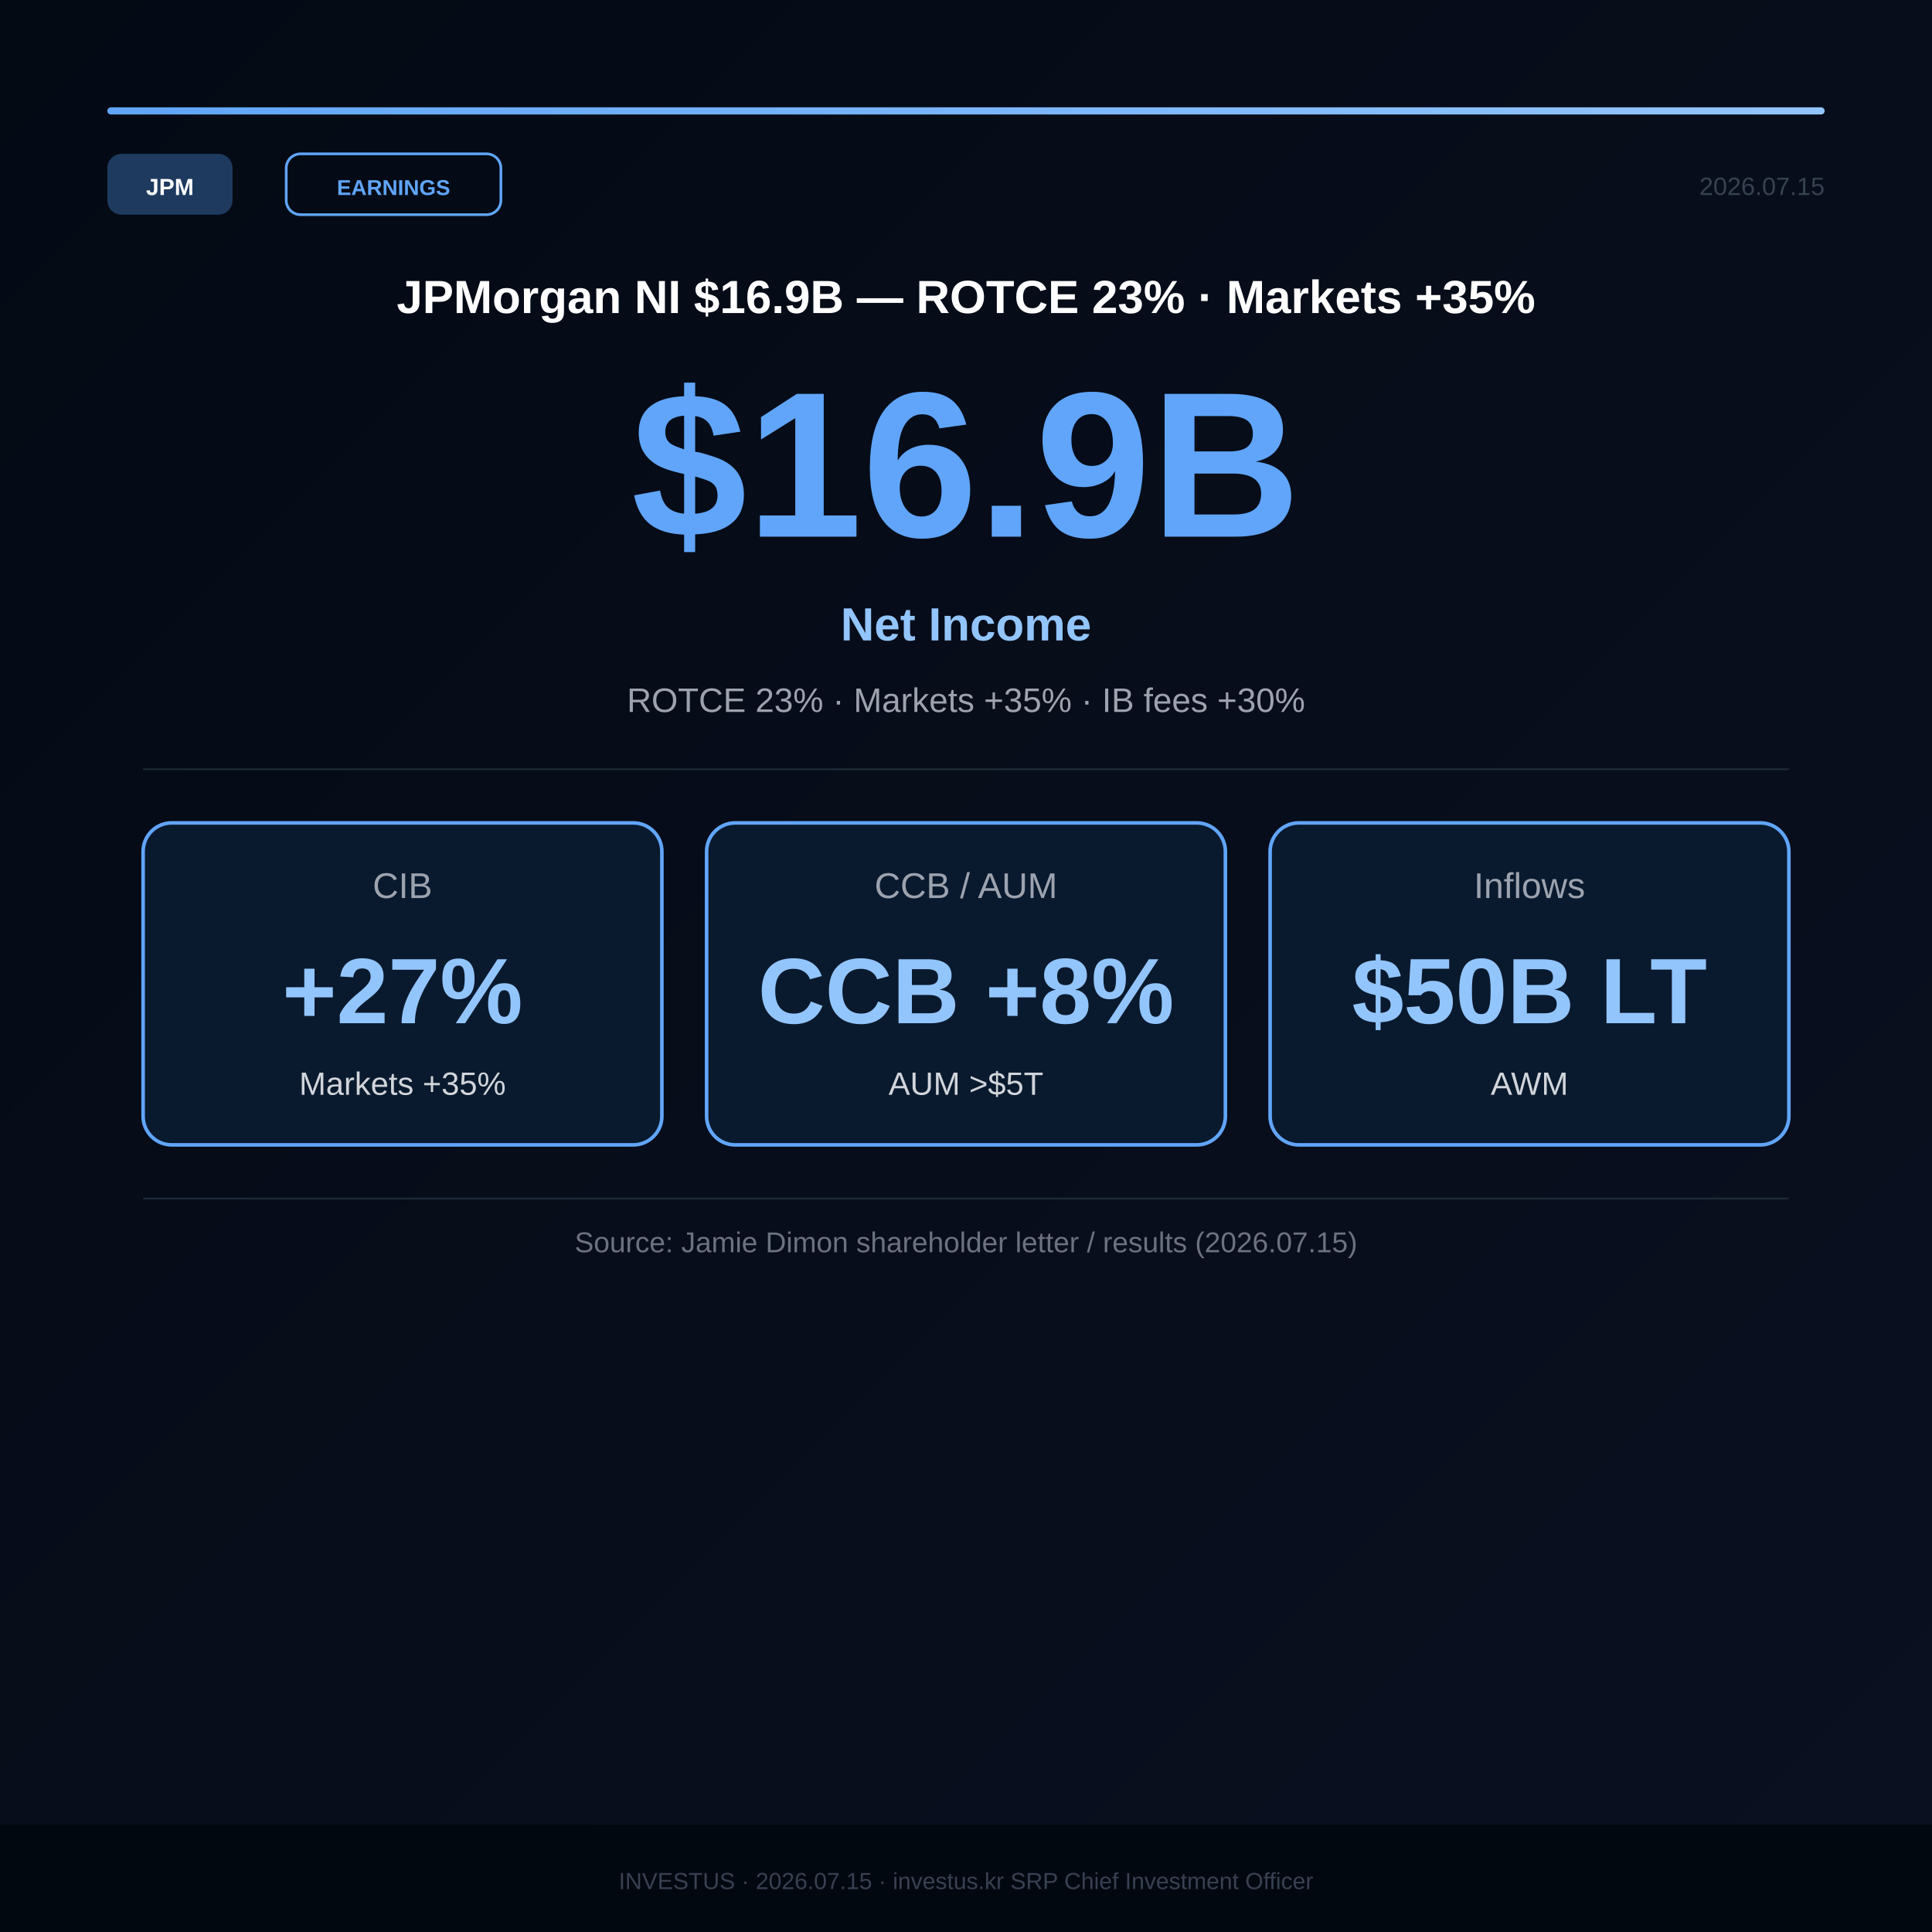
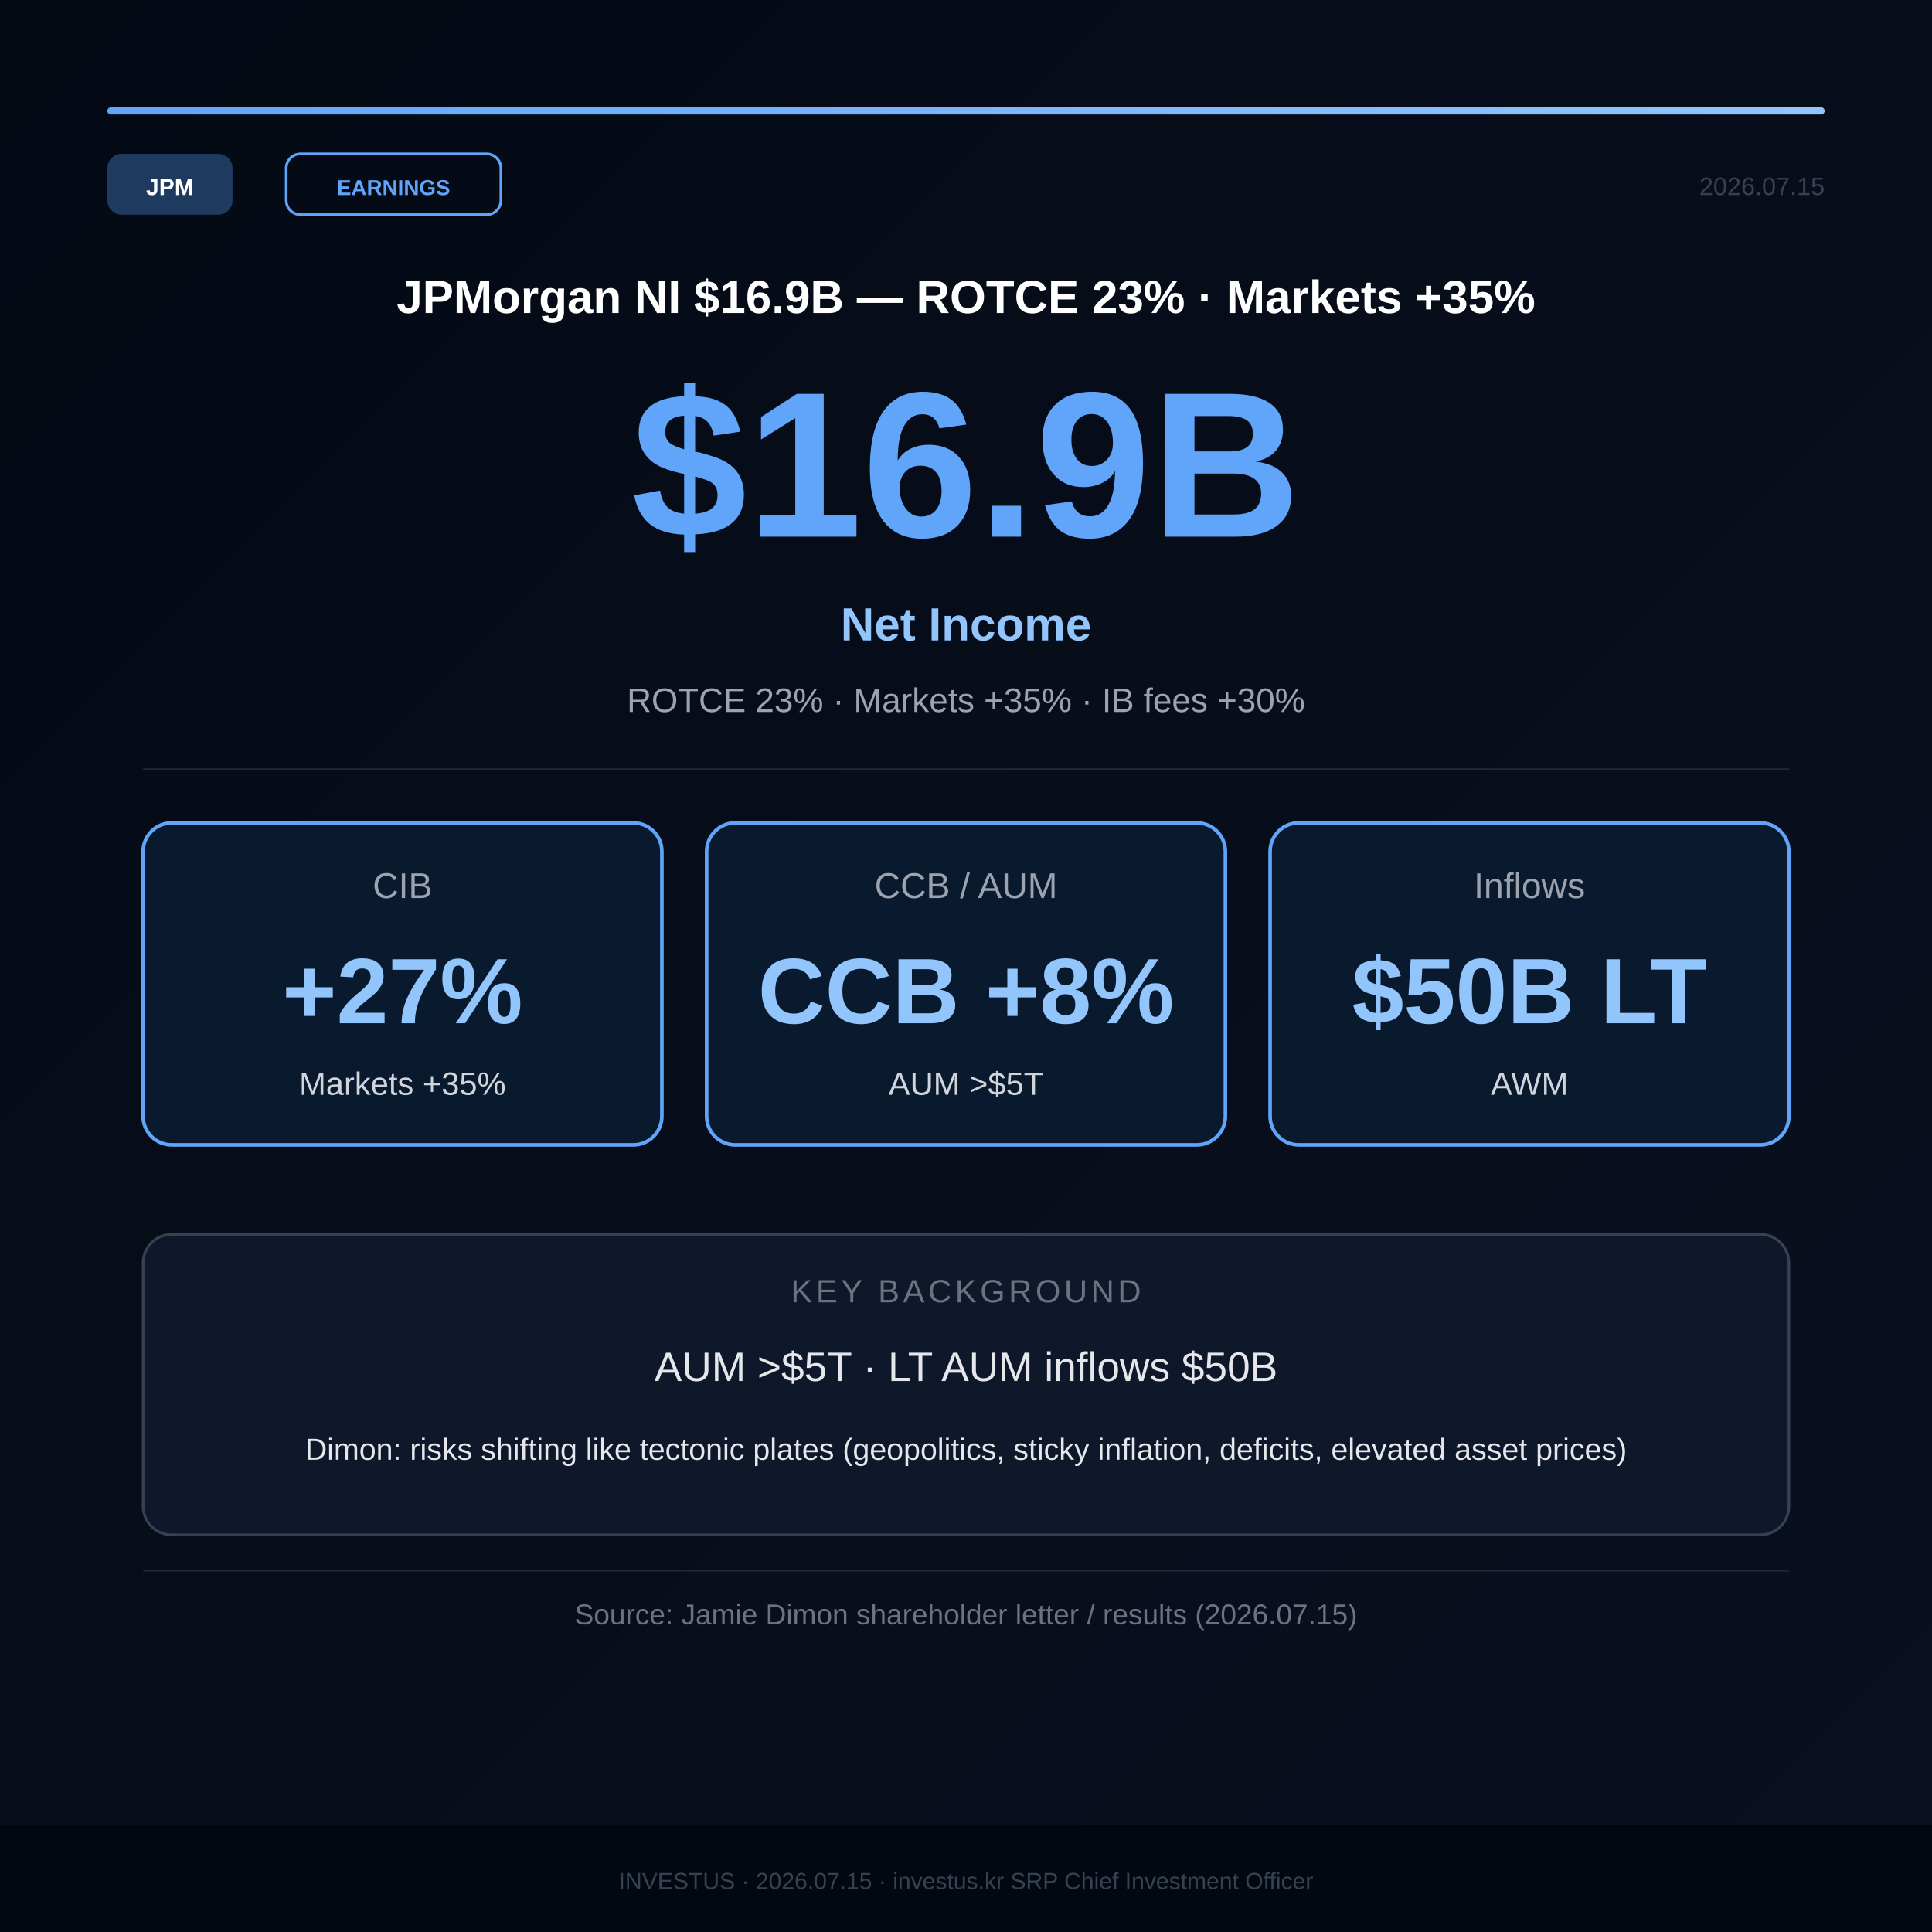
<svg xmlns="http://www.w3.org/2000/svg" viewBox="0 0 1080 1080" width="1080" height="1080">
  <defs>
    <linearGradient id="bg" x1="0%" y1="0%" x2="100%" y2="100%">
      <stop offset="0%" style="stop-color:#040a14" />
      <stop offset="100%" style="stop-color:#0a1020" />
    </linearGradient>
    <linearGradient id="grad" x1="0%" y1="0%" x2="100%" y2="0%">
      <stop offset="0%" style="stop-color:#60a5fa" />
      <stop offset="100%" style="stop-color:#93c5fd" />
    </linearGradient>
  </defs>
  <rect width="1080" height="1080" fill="url(#bg)" />
  <rect x="60" y="60" width="960" height="4" fill="url(#grad)" rx="2" />
  <rect x="60" y="86" width="70" height="34" rx="8" fill="#1e3a5f" />
  <text x="95.0" y="109" font-family="Arial Black, Arial" font-weight="900" font-size="13" fill="#ffffff" text-anchor="middle">JPM</text>
  <rect x="160" y="86" width="120" height="34" rx="8" fill="none" stroke="#60a5fa" stroke-width="1.5" />
  <text x="220.0" y="109" font-family="Arial, sans-serif" font-weight="700" font-size="12" fill="#60a5fa" text-anchor="middle">EARNINGS</text>
  <text x="1020" y="109" font-family="Arial, sans-serif" font-size="14" fill="#374151" text-anchor="end">2026.07.15</text>
  <text x="540" y="175" font-family="Arial Black, Arial" font-weight="900" font-size="26" fill="#ffffff" text-anchor="middle">JPMorgan NI $16.9B — ROTCE 23% · Markets +35%</text>
  <text x="540" y="300" font-family="Arial Black, Arial" font-weight="900" font-size="116" fill="#60a5fa" text-anchor="middle">$16.9B</text>
  <text x="540" y="358" font-family="Arial Black, Arial" font-weight="900" font-size="26" fill="#93c5fd" text-anchor="middle">Net Income</text>
  <text x="540" y="398" font-family="Arial, sans-serif" font-size="19" fill="#9ca3af" text-anchor="middle">ROTCE 23% · Markets +35% · IB fees +30%</text>
  <line x1="80" y1="430" x2="1000" y2="430" stroke="#1f2937" stroke-width="1" />
  <rect x="80" y="460" width="290" height="180" rx="16" fill="#0a1a2e" stroke="#60a5fa" stroke-width="2" />
  <text x="225.0" y="502" font-family="Arial, sans-serif" font-size="20" fill="#9ca3af" text-anchor="middle">CIB</text>
  <text x="225.0" y="572" font-family="Arial Black, Arial" font-weight="900" font-size="52" fill="#93c5fd" text-anchor="middle">+27%</text>
  <text x="225.0" y="612" font-family="Arial, sans-serif" font-size="18" fill="#d1d5db" text-anchor="middle">Markets +35%</text>
  <rect x="395" y="460" width="290" height="180" rx="16" fill="#0a1a2e" stroke="#60a5fa" stroke-width="2" />
  <text x="540.0" y="502" font-family="Arial, sans-serif" font-size="20" fill="#9ca3af" text-anchor="middle">CCB / AUM</text>
  <text x="540.0" y="572" font-family="Arial Black, Arial" font-weight="900" font-size="52" fill="#93c5fd" text-anchor="middle">CCB +8%</text>
  <text x="540.0" y="612" font-family="Arial, sans-serif" font-size="18" fill="#d1d5db" text-anchor="middle">AUM &gt;$5T</text>
  <rect x="710" y="460" width="290" height="180" rx="16" fill="#0a1a2e" stroke="#60a5fa" stroke-width="2" />
  <text x="855.0" y="502" font-family="Arial, sans-serif" font-size="20" fill="#9ca3af" text-anchor="middle">Inflows</text>
  <text x="855.0" y="572" font-family="Arial Black, Arial" font-weight="900" font-size="52" fill="#93c5fd" text-anchor="middle">$50B LT</text>
  <text x="855.0" y="612" font-family="Arial, sans-serif" font-size="18" fill="#d1d5db" text-anchor="middle">AWM</text>
-   <line x1="80" y1="670" x2="1000" y2="670" stroke="#1f2937" stroke-width="1" />
-   <text x="540" y="700" font-family="Arial, sans-serif" font-size="16" fill="#6b7280" text-anchor="middle">Source: Jamie Dimon shareholder letter / results (2026.07.15)</text>
+   <rect x="80" y="690" width="920" height="168" rx="16" fill="#0f172a" stroke="#374151" stroke-width="1.5" />
+   <text x="540" y="728" font-family="Arial, sans-serif" font-size="18" fill="#6b7280" text-anchor="middle" letter-spacing="2">KEY BACKGROUND</text>
+   <text x="540" y="772" font-family="Arial, sans-serif" font-size="23" fill="#e5e7eb" text-anchor="middle">AUM &gt;$5T · LT AUM inflows $50B</text>
+   <text x="540" y="816" font-family="Arial, sans-serif" font-size="17" fill="#e5e7eb" text-anchor="middle">Dimon: risks shifting like tectonic plates (geopolitics, sticky inflation, deficits, elevated asset prices)</text>
+   <line x1="80" y1="878" x2="1000" y2="878" stroke="#1f2937" stroke-width="1" />
+   <text x="540" y="908" font-family="Arial, sans-serif" font-size="16" fill="#6b7280" text-anchor="middle">Source: Jamie Dimon shareholder letter / results (2026.07.15)</text>
  <rect x="0" y="1020" width="1080" height="60" fill="#020810" />
  <text x="540" y="1056" font-family="Arial, sans-serif" font-size="13" fill="#374151" text-anchor="middle">INVESTUS · 2026.07.15 · investus.kr SRP Chief Investment Officer</text>
</svg>
